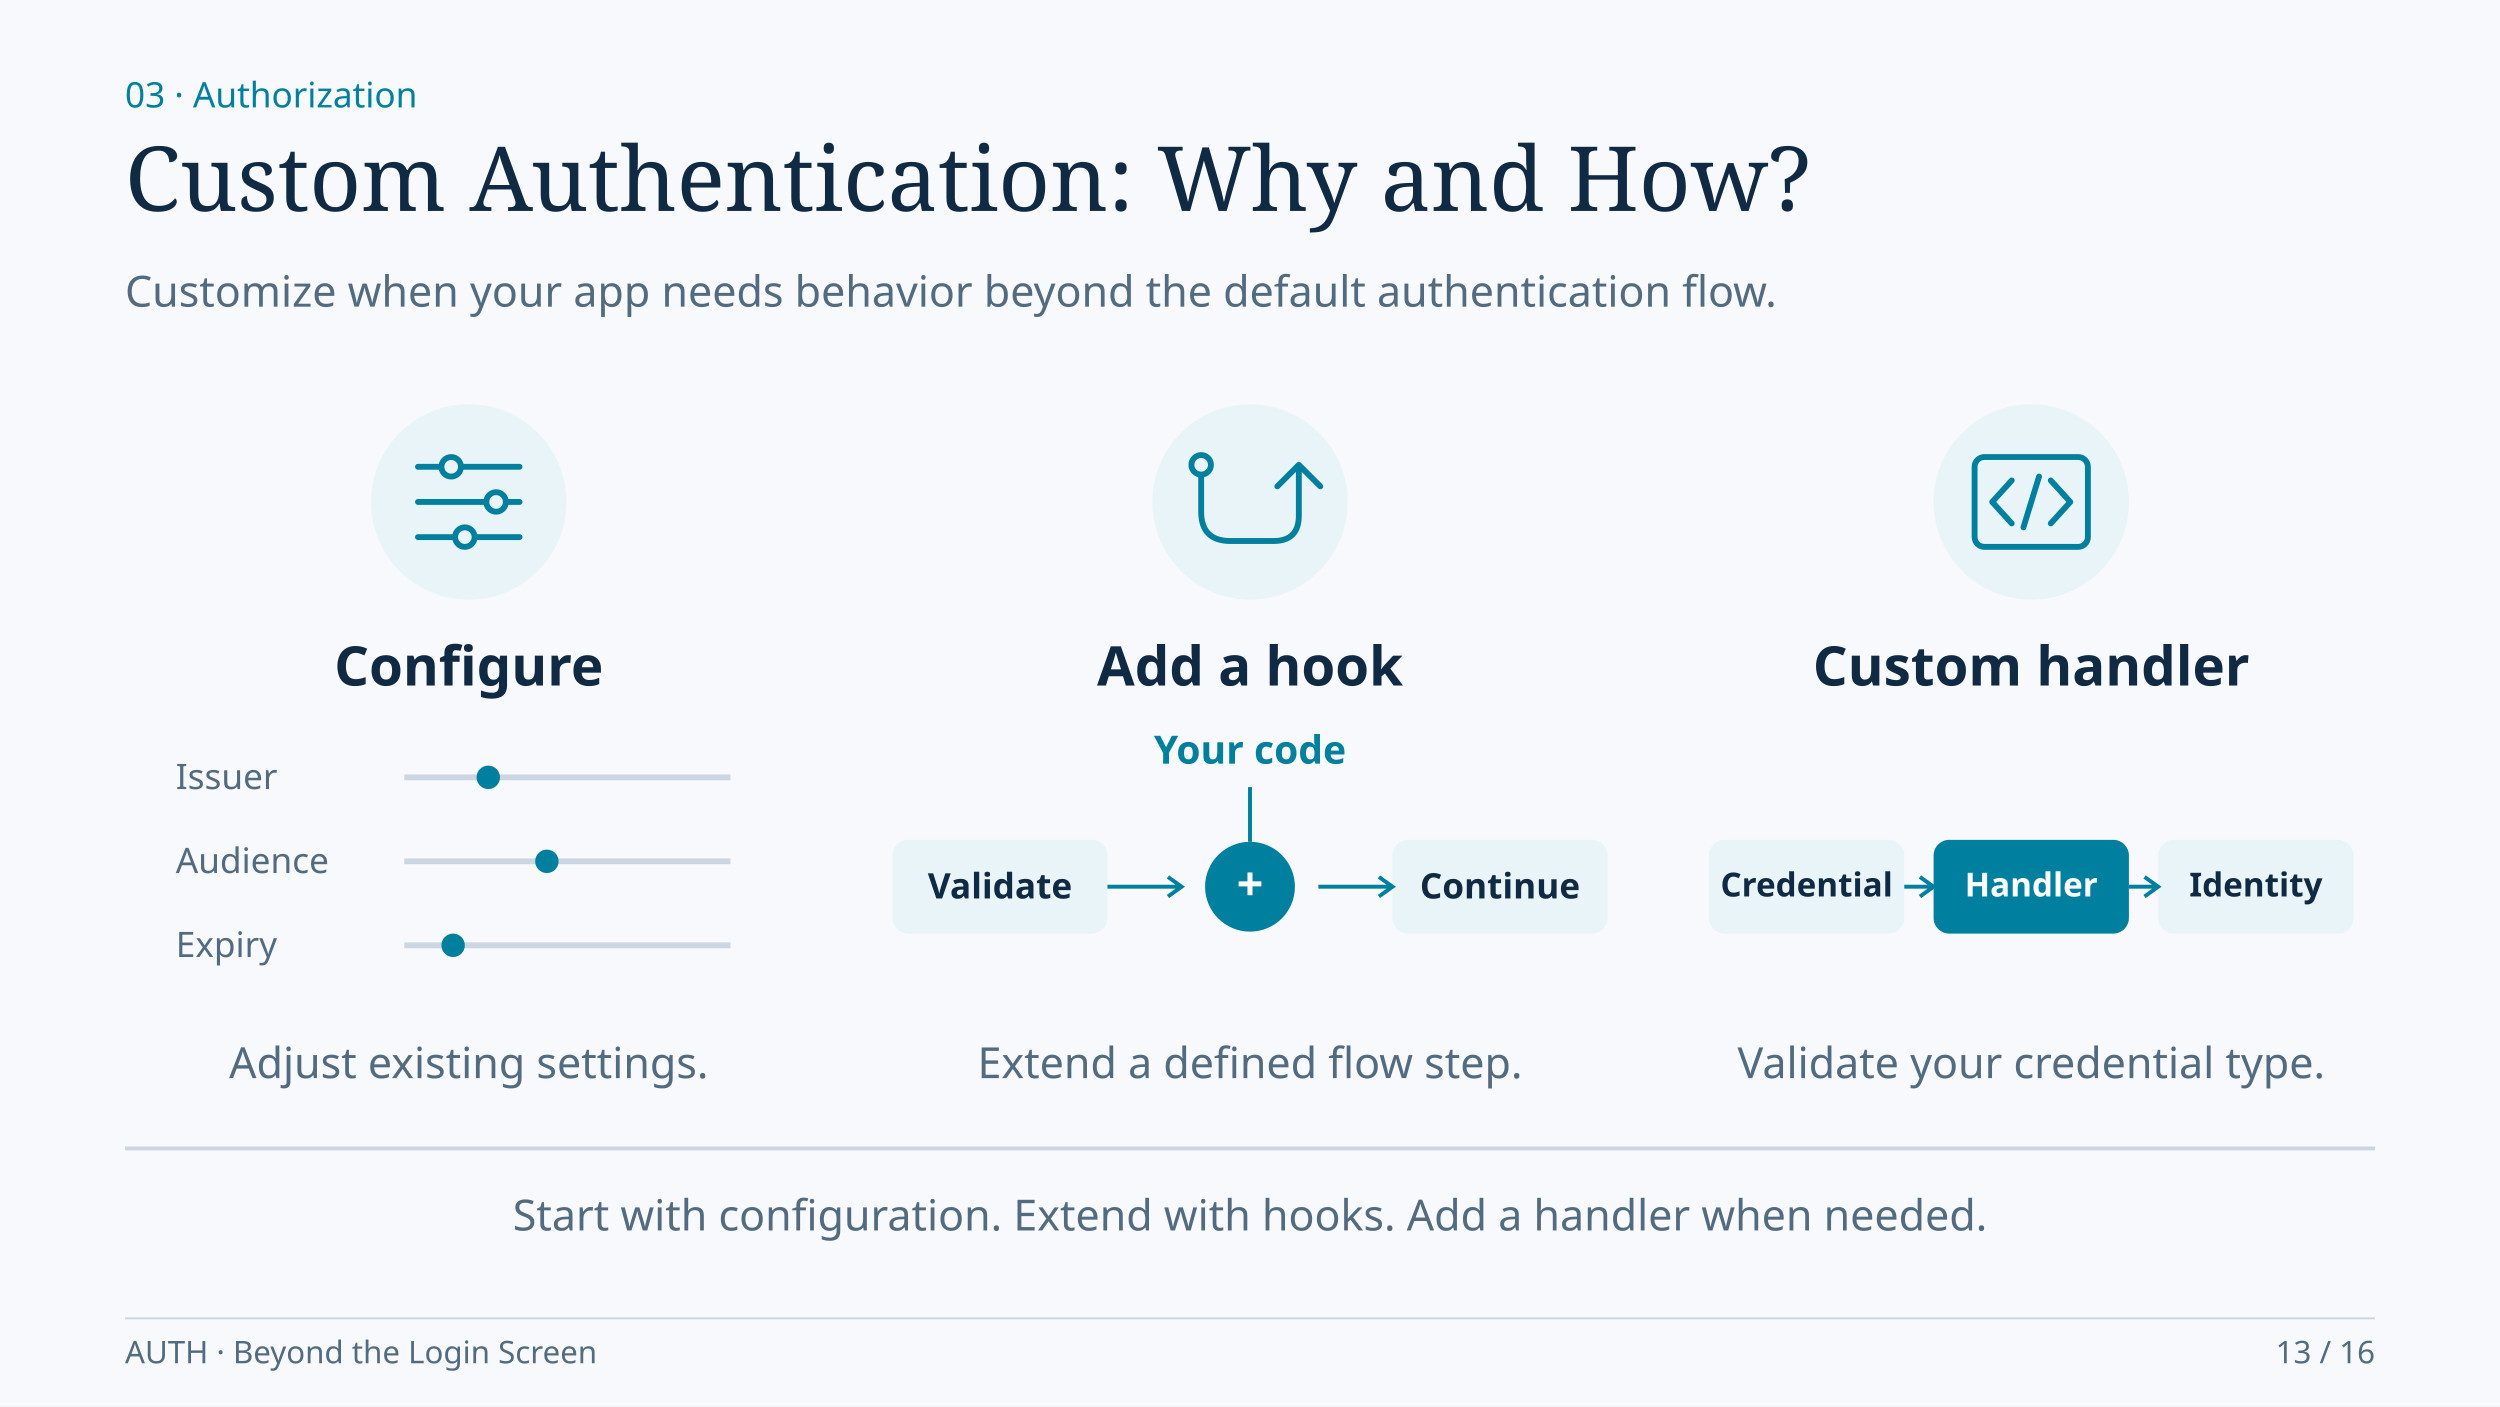
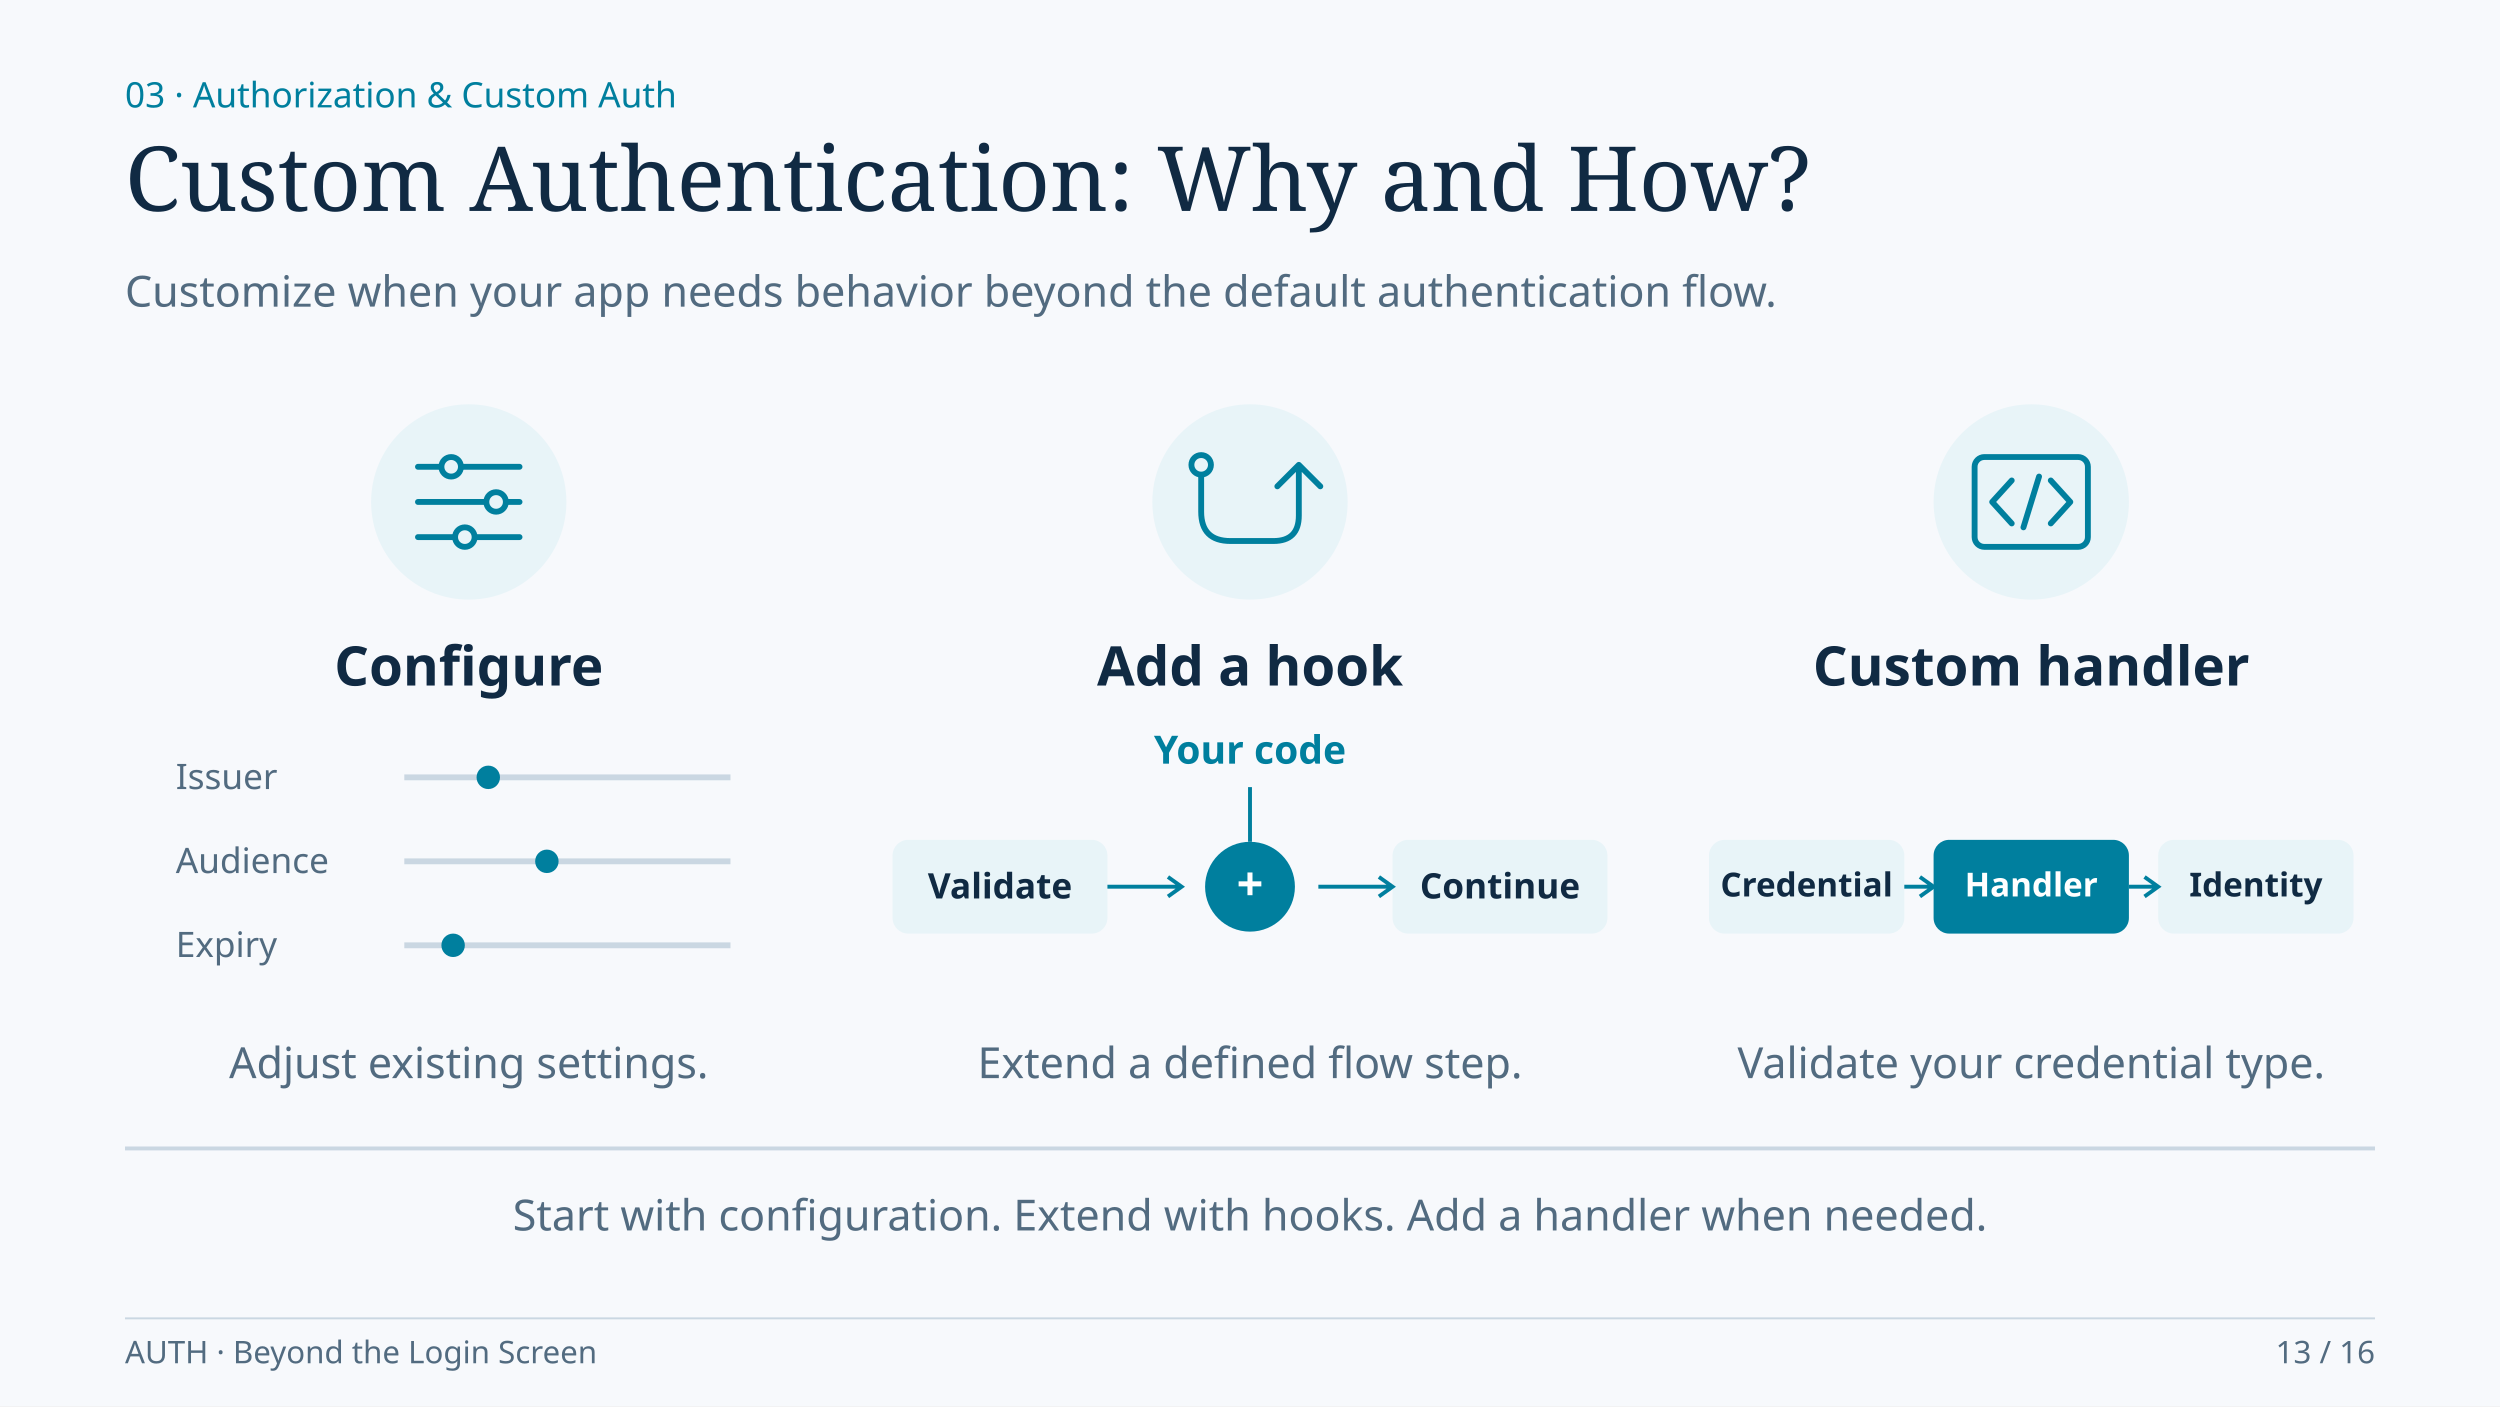
<svg xmlns="http://www.w3.org/2000/svg" viewBox="0 0 1280 720" data-pptx-page-role="content" font-family="Segoe UI, sans-serif">
  <rect id="background" data-pptx-role="background" width="1280" height="720" fill="#F7F9FC" />
  <g id="title" data-pptx-bounds="64 33 1152 148">
-     <text id="agenda-section" x="64" y="55" font-size="18" fill="#007F9E">03 · Authorization</text>
+     <text id="agenda-section" x="64" y="55" font-size="18" fill="#007F9E">03 · Authorization &amp; Custom Auth</text>
    <text id="slide-title" x="64" y="108" font-size="46" fill="#102A43" font-family="Cambria, serif">Custom Authentication: Why and How?</text>
    <text id="slide-context" x="64" y="157" font-size="22" fill="#526B80">Customize when your app needs behavior beyond the default authentication flow.</text>
  </g>
  <g id="main-visual" data-pptx-bounds="64 198 1152 448">
    <circle cx="240" cy="257" r="50" fill="#E8F4F8" />
    <g transform="translate(240 257)" fill="none" stroke="#007F9E" stroke-width="3" stroke-linecap="round" stroke-linejoin="round">
      <path d="M -26 -18 H 26 M -26 0 H 26 M -26 18 H 26" />
      <circle cx="-9" cy="-18" r="5" fill="#E8F4F8" />
      <circle cx="14" cy="0" r="5" fill="#E8F4F8" />
      <circle cx="-2" cy="18" r="5" fill="#E8F4F8" />
    </g>
    <text x="240" y="351" text-anchor="middle" font-size="28" fill="#102A43" font-weight="700">Configure</text>
    <circle cx="640" cy="257" r="50" fill="#E8F4F8" />
    <g transform="translate(640 257)" fill="none" stroke="#007F9E" stroke-width="3" stroke-linecap="round" stroke-linejoin="round">
      <path d="M -25 -19 V 5 Q -25 20 -10 20 H 12 Q 25 20 25 7 V -19 M 14 -8 L 25 -19 L 36 -8" />
      <circle cx="-25" cy="-19" r="5" fill="#E8F4F8" />
    </g>
    <text x="640" y="351" text-anchor="middle" font-size="28" fill="#102A43" font-weight="700">Add a hook</text>
    <circle cx="1040" cy="257" r="50" fill="#E8F4F8" />
    <g transform="translate(1040 257)" fill="none" stroke="#007F9E" stroke-width="3" stroke-linecap="round" stroke-linejoin="round">
      <rect x="-29" y="-23" width="58" height="46" rx="5" />
      <path d="M -10 -11 L -20 0 L -10 11 M 10 -11 L 20 0 L 10 11 M 4 -13 L -4 13" />
    </g>
    <text x="1040" y="351" text-anchor="middle" font-size="28" fill="#102A43" font-weight="700">Custom handler</text>
    <text x="90" y="404" font-size="18" fill="#526B80">Issuer</text>
    <line x1="207" y1="398" x2="374" y2="398" stroke="#CAD7E2" stroke-width="3" />
    <circle cx="250" cy="398" r="6" fill="#007F9E" />
    <text x="90" y="447" font-size="18" fill="#526B80">Audience</text>
    <line x1="207" y1="441" x2="374" y2="441" stroke="#CAD7E2" stroke-width="3" />
    <circle cx="280" cy="441" r="6" fill="#007F9E" />
    <text x="90" y="490" font-size="18" fill="#526B80">Expiry</text>
    <line x1="207" y1="484" x2="374" y2="484" stroke="#CAD7E2" stroke-width="3" />
    <circle cx="232" cy="484" r="6" fill="#007F9E" />
    <text x="240" y="552" text-anchor="middle" font-size="22" fill="#526B80">Adjust existing settings.</text>
    <rect x="457" y="430" width="110" height="48" rx="8" fill="#E8F4F8" />
    <text x="512" y="460" text-anchor="middle" font-size="18" fill="#102A43" font-weight="700">Validate</text>
    <rect x="713" y="430" width="110" height="48" rx="8" fill="#E8F4F8" />
    <text x="768" y="460" text-anchor="middle" font-size="18" fill="#102A43" font-weight="700">Continue</text>
    <path d="M 567 454 H 605 M 598 449 L 605 454 L 598 459" fill="none" stroke="#007F9E" stroke-width="2" />
    <path d="M 675 454 H 713 M 706 449 L 713 454 L 706 459" fill="none" stroke="#007F9E" stroke-width="2" />
    <circle cx="640" cy="454" r="23" fill="#007F9E" />
    <text x="640" y="461" text-anchor="middle" font-size="24" fill="#FFFFFF" font-weight="700">+</text>
    <path d="M 640 431 V 403" fill="none" stroke="#007F9E" stroke-width="2" />
    <text x="640" y="391" text-anchor="middle" font-size="20" fill="#007F9E" font-weight="700">Your code</text>
    <text x="640" y="552" text-anchor="middle" font-size="22" fill="#526B80">Extend a defined flow step.</text>
    <rect x="875" y="430" width="100" height="48" rx="8" fill="#E8F4F8" />
    <text x="925" y="459" text-anchor="middle" font-size="17" fill="#102A43" font-weight="700">Credential</text>
    <rect x="990" y="430" width="100" height="48" rx="8" fill="#007F9E" />
    <text x="1040" y="459" text-anchor="middle" font-size="17" fill="#FFFFFF" font-weight="700">Handler</text>
    <rect x="1105" y="430" width="100" height="48" rx="8" fill="#E8F4F8" />
    <text x="1155" y="459" text-anchor="middle" font-size="17" fill="#102A43" font-weight="700">Identity</text>
    <path d="M 975 454 H 990 M 983 449 L 990 454 L 983 459" fill="none" stroke="#007F9E" stroke-width="2" />
    <path d="M 1090 454 H 1105 M 1098 449 L 1105 454 L 1098 459" fill="none" stroke="#007F9E" stroke-width="2" />
    <text x="1040" y="552" text-anchor="middle" font-size="22" fill="#526B80">Validate your credential type.</text>
    <line x1="64" y1="588" x2="1216" y2="588" stroke="#CAD7E2" stroke-width="2" />
    <text x="640" y="630" text-anchor="middle" font-size="22" fill="#526B80">Start with configuration. Extend with hooks. Add a handler when needed.</text>
  </g>
  <g id="footer" data-pptx-role="footer" data-pptx-bounds="64 670 1152 40">
    <line x1="64" y1="675" x2="1216" y2="675" stroke="#CAD7E2" stroke-width="1" />
    <text x="64" y="698" font-size="16" fill="#526B80">AUTH · Beyond the Login Screen</text>
    <text x="1216" y="698" text-anchor="end" font-size="16" fill="#526B80">13 / 16</text>
  </g>
</svg>
